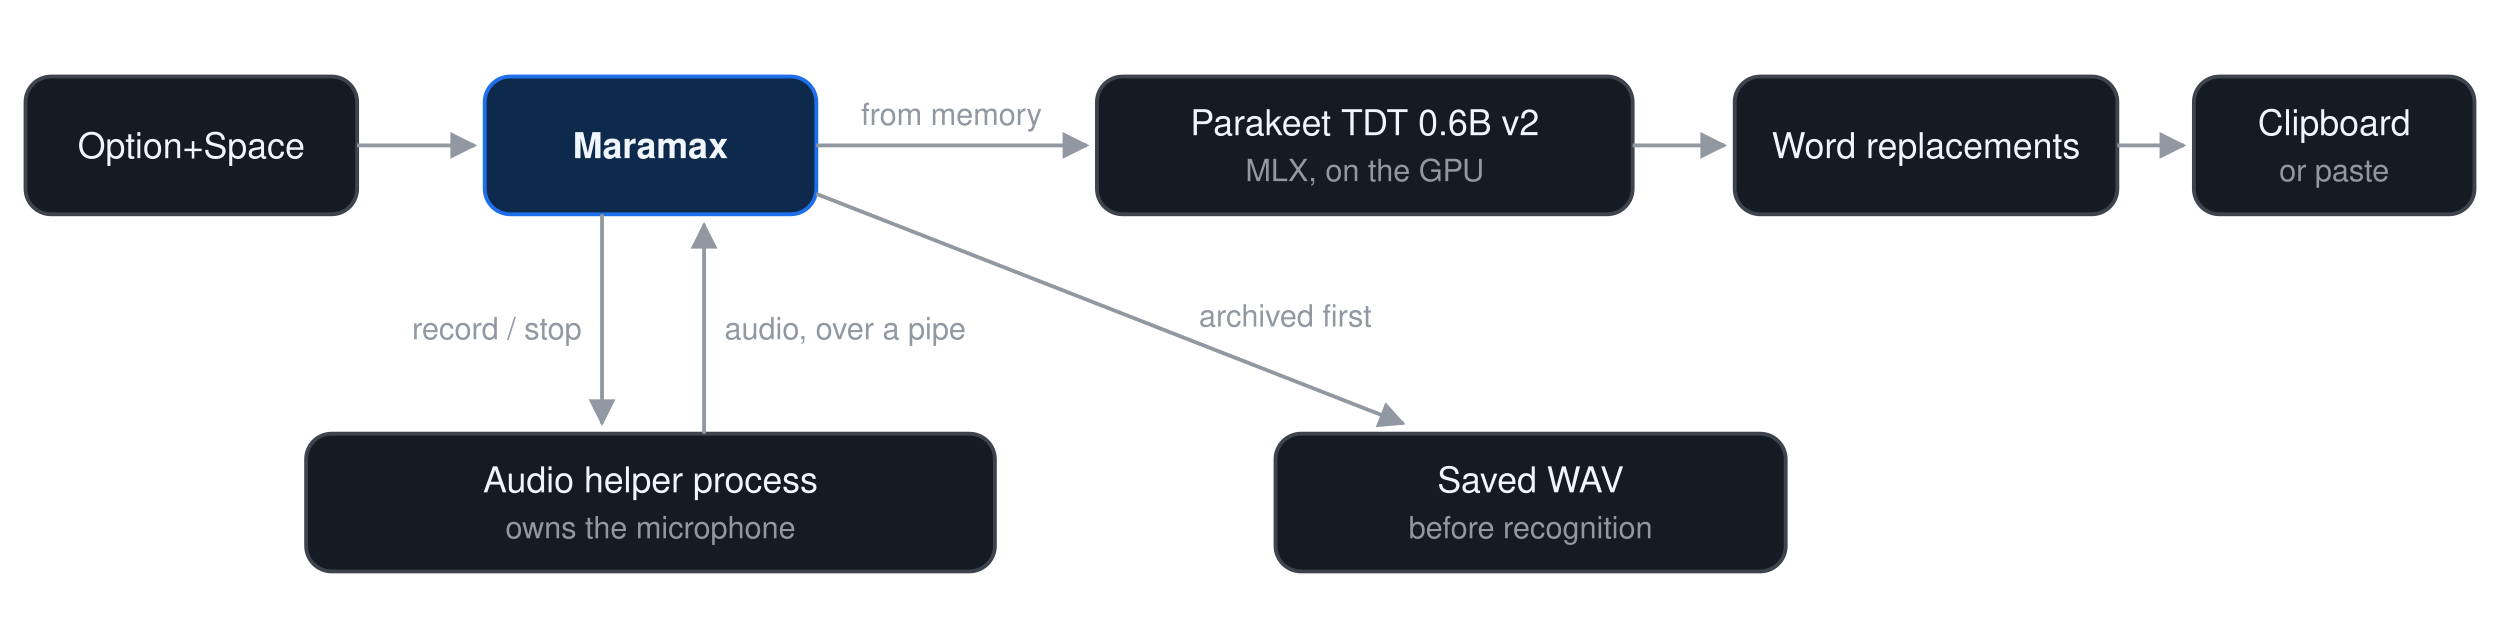
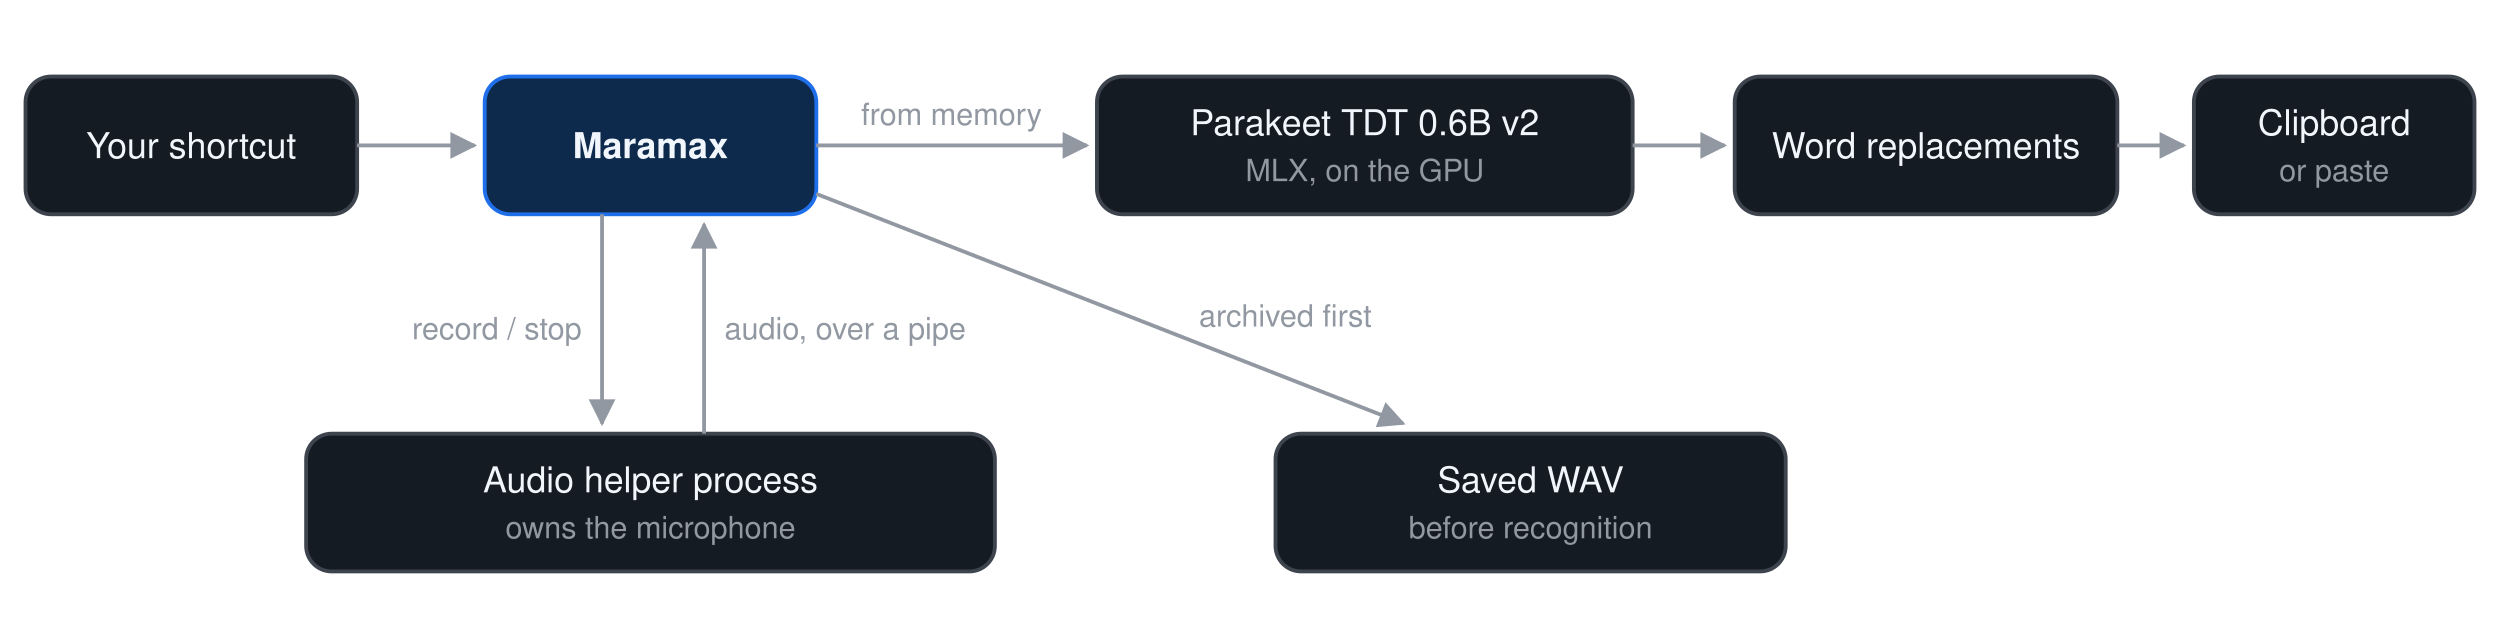
<svg xmlns="http://www.w3.org/2000/svg" width="980" height="250" viewBox="0 0 980 250" font-family="-apple-system, BlinkMacSystemFont, 'Segoe UI', Helvetica, Arial, sans-serif">
  <defs>
    <marker id="head" viewBox="0 0 10 10" refX="9" refY="5" markerWidth="7" markerHeight="7" orient="auto-start-reverse">
      <path d="M 0 0 L 10 5 L 0 10 z" fill="#9198a1" />
    </marker>
  </defs>
  <rect x="10" y="30" width="130" height="54" rx="10" fill="#151b23" stroke="#3d444d" stroke-width="1.5" />
-   <text x="75.0" y="62.0" text-anchor="middle" font-size="14" font-weight="400" fill="#f0f6fc">Option+Space</text>
+   <text x="75.0" y="62.0" text-anchor="middle" font-size="14" font-weight="400" fill="#f0f6fc">Your shortcut</text>
  <rect x="190" y="30" width="130" height="54" rx="10" fill="#0d2a4d" stroke="#1f6feb" stroke-width="1.5" />
  <text x="255.0" y="62.0" text-anchor="middle" font-size="14" font-weight="600" fill="#f0f6fc">Maramax</text>
  <rect x="430" y="30" width="210" height="54" rx="10" fill="#151b23" stroke="#3d444d" stroke-width="1.5" />
  <text x="535.0" y="53.0" text-anchor="middle" font-size="14" font-weight="400" fill="#f0f6fc">Parakeet TDT 0.6B v2</text>
  <text x="535.0" y="71.0" text-anchor="middle" font-size="12" font-weight="400" fill="#9198a1">MLX, on the GPU</text>
  <rect x="680" y="30" width="150" height="54" rx="10" fill="#151b23" stroke="#3d444d" stroke-width="1.5" />
  <text x="755.0" y="62.0" text-anchor="middle" font-size="14" font-weight="400" fill="#f0f6fc">Word replacements</text>
  <rect x="860" y="30" width="110" height="54" rx="10" fill="#151b23" stroke="#3d444d" stroke-width="1.5" />
  <text x="915.0" y="53.0" text-anchor="middle" font-size="14" font-weight="400" fill="#f0f6fc">Clipboard</text>
  <text x="915.0" y="71.0" text-anchor="middle" font-size="12" font-weight="400" fill="#9198a1">or paste</text>
  <rect x="120" y="170" width="270" height="54" rx="10" fill="#151b23" stroke="#3d444d" stroke-width="1.5" />
  <text x="255.0" y="193.0" text-anchor="middle" font-size="14" font-weight="400" fill="#f0f6fc">Audio helper process</text>
  <text x="255.0" y="211.0" text-anchor="middle" font-size="12" font-weight="400" fill="#9198a1">owns the microphone</text>
  <rect x="500" y="170" width="200" height="54" rx="10" fill="#151b23" stroke="#3d444d" stroke-width="1.5" />
  <text x="600.0" y="193.0" text-anchor="middle" font-size="14" font-weight="400" fill="#f0f6fc">Saved WAV</text>
  <text x="600.0" y="211.0" text-anchor="middle" font-size="12" font-weight="400" fill="#9198a1">before recognition</text>
  <line x1="140" y1="57" x2="186" y2="57" stroke="#9198a1" stroke-width="1.5" marker-end="url(#head)" />
  <line x1="320" y1="57" x2="426" y2="57" stroke="#9198a1" stroke-width="1.5" marker-end="url(#head)" />
  <text x="373" y="49" text-anchor="middle" font-size="12" fill="#9198a1">from memory</text>
  <line x1="640" y1="57" x2="676" y2="57" stroke="#9198a1" stroke-width="1.5" marker-end="url(#head)" />
  <line x1="830" y1="57" x2="856" y2="57" stroke="#9198a1" stroke-width="1.5" marker-end="url(#head)" />
  <line x1="236" y1="84" x2="236" y2="166" stroke="#9198a1" stroke-width="1.5" marker-end="url(#head)" />
  <text x="228" y="133" text-anchor="end" font-size="12" fill="#9198a1">record / stop</text>
  <line x1="276" y1="170" x2="276" y2="88" stroke="#9198a1" stroke-width="1.5" marker-end="url(#head)" />
  <text x="284" y="133" text-anchor="start" font-size="12" fill="#9198a1">audio, over a pipe</text>
  <line x1="320" y1="76" x2="550" y2="166" stroke="#9198a1" stroke-width="1.5" marker-end="url(#head)" />
  <text x="470" y="128" text-anchor="start" font-size="12" fill="#9198a1">archived first</text>
</svg>
